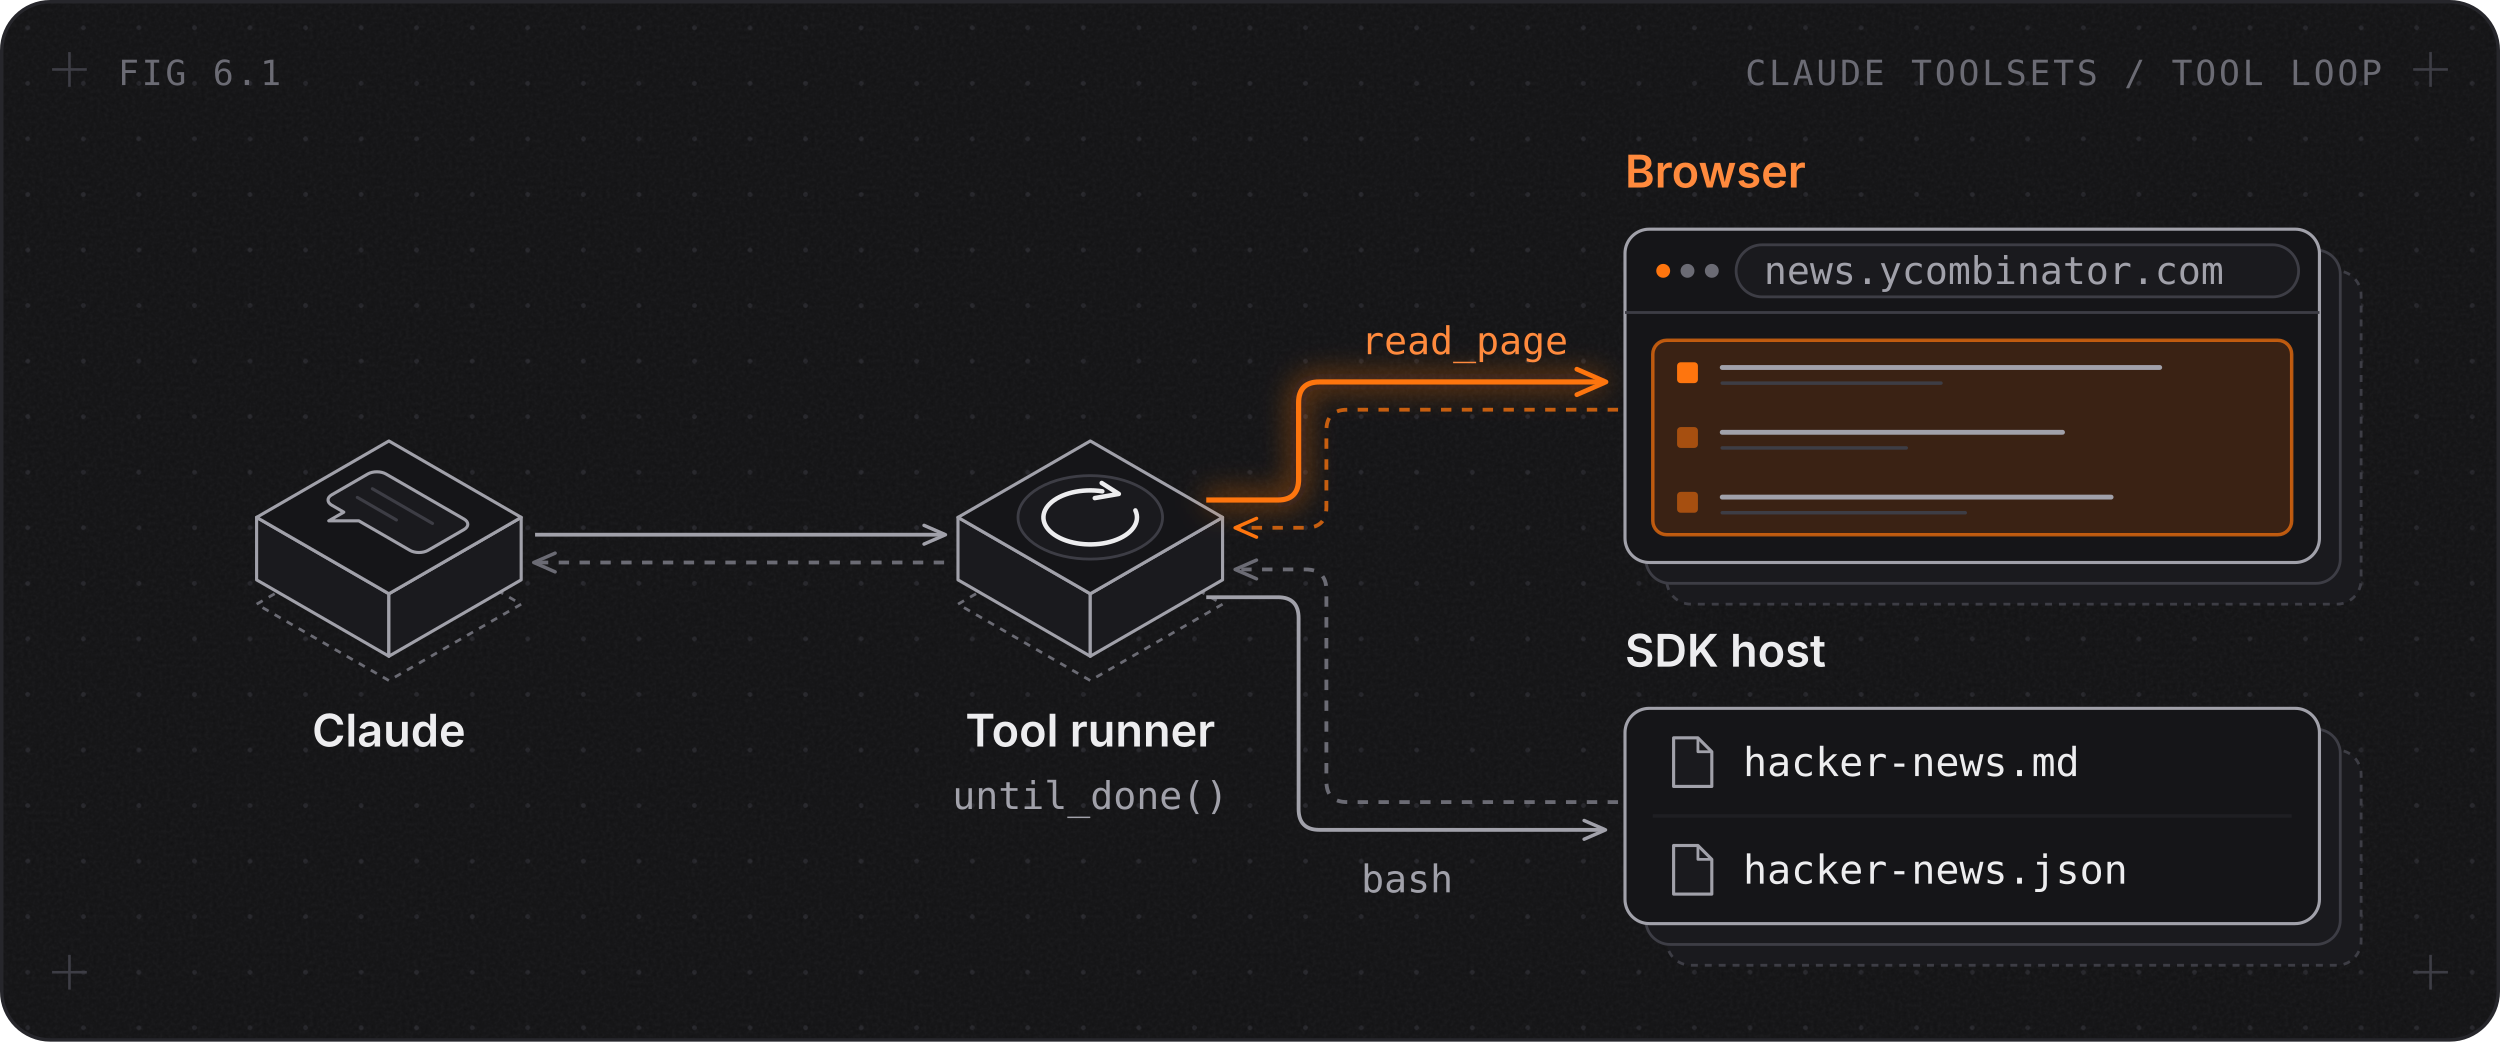
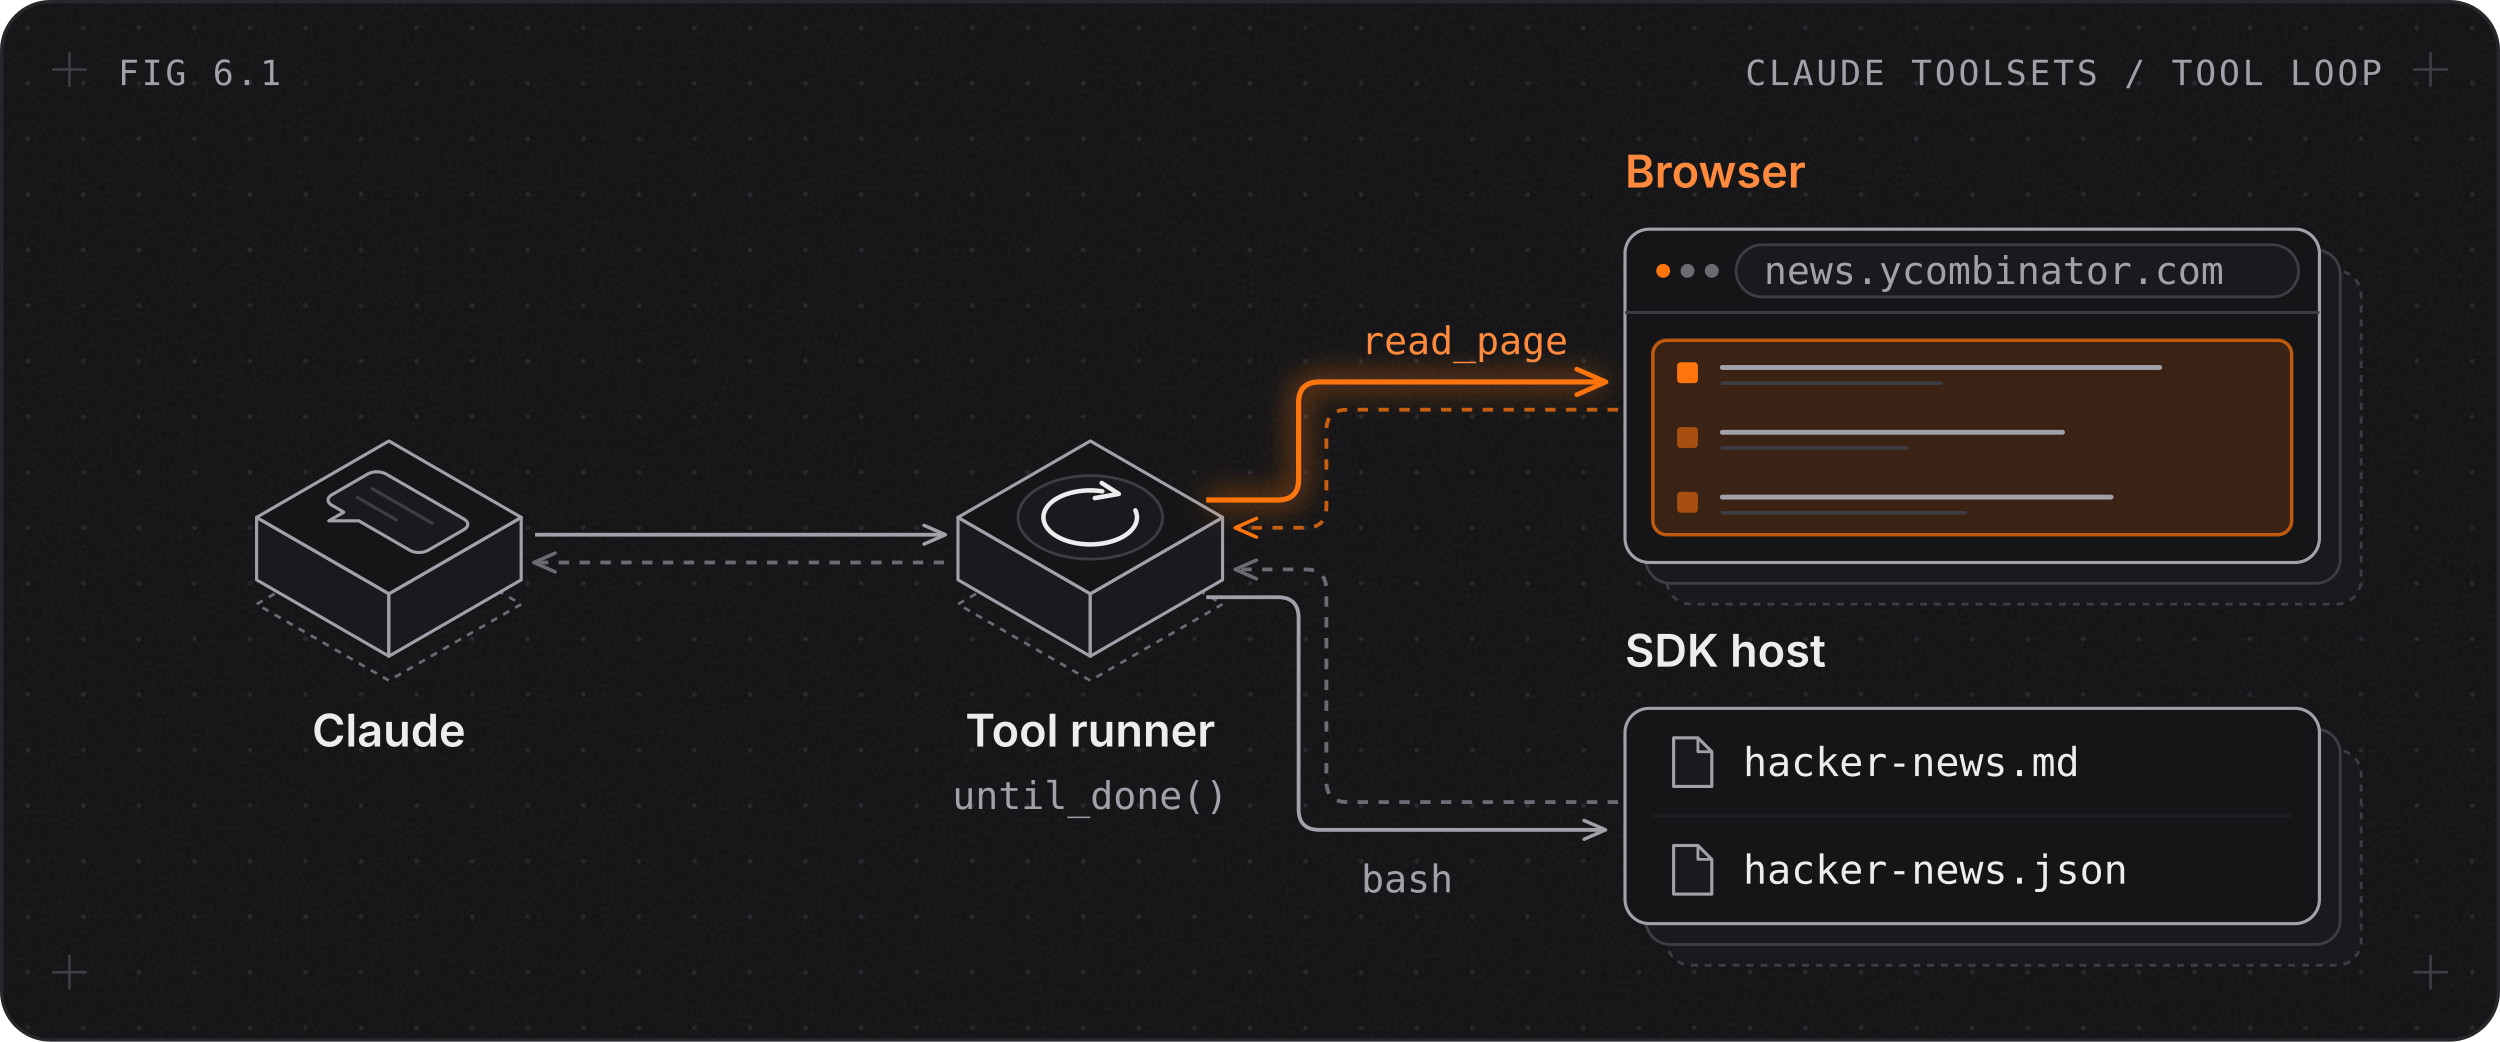
<svg xmlns="http://www.w3.org/2000/svg" viewBox="0 0 720 300" width="720" height="300" role="img" aria-labelledby="t d" fill="none">
  <style>.s{font-family:Geist, Inter, -apple-system, BlinkMacSystemFont, 'Segoe UI', Helvetica, Arial, sans-serif}.m{font-family:'Geist Mono', ui-monospace, SFMono-Regular, Menlo, monospace}text{font-kerning:normal}</style>
  <defs>
    <pattern id="dots" width="16" height="16" patternUnits="userSpaceOnUse">
      <circle cx="8" cy="8" r="0.7" fill="#232328" />
    </pattern>
    <filter id="grain" x="0" y="0" width="100%" height="100%">
      <feTurbulence type="fractalNoise" baseFrequency="0.9" numOctaves="2" seed="7" stitchTiles="stitch" />
      <feColorMatrix values="0 0 0 0 0.5  0 0 0 0 0.5  0 0 0 0 0.5  0 0 0 0.07 0" />
    </filter>
    <clipPath id="card">
      <rect x="0.5" y="0.5" width="719" height="299" rx="14" />
    </clipPath>
    <marker id="ah" viewBox="0 0 10 10" refX="8.5" refY="5" markerWidth="7" markerHeight="7" orient="auto">
      <path d="M1 1.5 L9 5 L1 8.5" stroke="#A1A1AA" stroke-width="1.3" fill="none" stroke-linecap="round" stroke-linejoin="round" />
    </marker>
    <marker id="ahr" viewBox="0 0 10 10" refX="8.5" refY="5" markerWidth="7" markerHeight="7" orient="auto">
      <path d="M1 1.5 L9 5 L1 8.5" stroke="#6B6B74" stroke-width="1.3" fill="none" stroke-linecap="round" stroke-linejoin="round" />
    </marker>
    <marker id="aho" viewBox="0 0 10 10" refX="8.5" refY="5" markerWidth="7" markerHeight="7" orient="auto">
      <path d="M1 1.5 L9 5 L1 8.5" stroke="#FE750E" stroke-width="1.3" fill="none" stroke-linecap="round" stroke-linejoin="round" />
    </marker>
    <filter id="glow" filterUnits="userSpaceOnUse" x="0" y="0" width="720" height="300">
      <feGaussianBlur stdDeviation="4" />
    </filter>
  </defs>
  <rect x="0.5" y="0.5" width="719" height="299" rx="14" fill="#111113" />
  <g clip-path="url(#card)">
    <rect width="720" height="300" fill="url(#dots)" />
    <rect width="720" height="300" filter="url(#grain)" />
  </g>
  <rect x="0.5" y="0.5" width="719" height="299" rx="14" fill="none" stroke="#26262B" />
  <path d="M15 20h10M20 15v10" stroke="#3D3D45" stroke-width="0.75" />
  <path d="M695 20h10M700 15v10" stroke="#3D3D45" stroke-width="0.75" />
  <path d="M15 280h10M20 275v10" stroke="#3D3D45" stroke-width="0.75" />
  <path d="M695 280h10M700 275v10" stroke="#3D3D45" stroke-width="0.75" />
-   <text x="34.0" y="24.5" font-size="10" fill="#6B6B74" letter-spacing="0.08em" class="m">FIG 6.1</text>
-   <text x="686.0" y="24.5" font-size="10" fill="#6B6B74" text-anchor="end" letter-spacing="0.08em" class="m">CLAUDE TOOLSETS / TOOL LOOP</text>
+   <text x="34.0" y="24.5" font-size="10" fill="#A1A1AA" letter-spacing="0.08em" class="m">FIG 6.1</text>
+   <text x="686.0" y="24.5" font-size="10" fill="#A1A1AA" text-anchor="end" letter-spacing="0.08em" class="m">CLAUDE TOOLSETS / TOOL LOOP</text>
  <polygon points="112.0,152.0 150.1,174.0 112.0,196.0 73.9,174.0" stroke="#6B6B74" stroke-width="0.8" stroke-dasharray="2 2" />
  <polygon points="73.9,149.0 112.0,171.0 112.0,189.0 73.9,167.0" fill="#1A1A1E" stroke="#A1A1AA" stroke-width="0.9" stroke-linejoin="round" />
  <polygon points="150.1,149.0 112.0,171.0 112.0,189.0 150.1,167.0" fill="#1A1A1E" stroke="#A1A1AA" stroke-width="0.9" stroke-linejoin="round" />
  <polygon points="112.0,127.0 150.1,149.0 112.0,171.0 73.9,149.0" fill="#151518" stroke="#A1A1AA" stroke-width="0.9" stroke-linejoin="round" />
  <g transform="matrix(0.866,0.5,-0.866,0.5,112.0,127.0)">
    <path d="M9 10h26a3 3 0 0 1 3 3v12a3 3 0 0 1-3 3H18l-5 5v-5H9a3 3 0 0 1-3-3V13a3 3 0 0 1 3-3z" fill="#1A1A1E" stroke="#A1A1AA" stroke-width="0.9" stroke-linejoin="round" vector-effect="non-scaling-stroke" />
    <path d="M11 16.5h20M11 21.5h13" stroke="#3D3D45" stroke-width="0.9" stroke-linecap="round" vector-effect="non-scaling-stroke" />
  </g>
  <polygon points="314.0,152.0 352.1,174.0 314.0,196.0 275.9,174.0" stroke="#6B6B74" stroke-width="0.8" stroke-dasharray="2 2" />
  <polygon points="275.9,149.0 314.0,171.0 314.0,189.0 275.9,167.0" fill="#1A1A1E" stroke="#A1A1AA" stroke-width="0.9" stroke-linejoin="round" />
  <polygon points="352.1,149.0 314.0,171.0 314.0,189.0 352.1,167.0" fill="#1A1A1E" stroke="#A1A1AA" stroke-width="0.9" stroke-linejoin="round" />
  <polygon points="314.0,127.0 352.1,149.0 314.0,171.0 275.9,149.0" fill="#151518" stroke="#A1A1AA" stroke-width="0.9" stroke-linejoin="round" />
  <g transform="matrix(0.866,0.5,-0.866,0.5,314.0,127.0)">
    <circle cx="22.0" cy="22.0" r="17" fill="#1A1A1E" stroke="#3D3D45" stroke-width="0.8" vector-effect="non-scaling-stroke" />
    <path d="M27.5 12.5A11 11 0 1 1 16.5 12.5" stroke="#EDEDEF" stroke-width="1.3" stroke-linecap="round" vector-effect="non-scaling-stroke" />
    <path d="M17.2 15.7L20.0 10.5L14.0 10.2" stroke="#EDEDEF" stroke-width="1.3" stroke-linecap="round" stroke-linejoin="round" vector-effect="non-scaling-stroke" />
  </g>
  <text x="112.0" y="215.0" font-size="13" fill="#EDEDEF" font-weight="600" text-anchor="middle" class="s">Claude</text>
  <text x="314.0" y="215.0" font-size="13" fill="#EDEDEF" font-weight="600" text-anchor="middle" class="s">Tool runner</text>
  <text x="314.0" y="233.0" font-size="11" fill="#A1A1AA" text-anchor="middle" class="m">until_done()</text>
  <path d="M154.1 154H271.9" stroke="#A1A1AA" stroke-width="1.1" stroke-linejoin="round" marker-end="url(#ah)" />
  <path d="M271.9 162H154.1" stroke="#6B6B74" stroke-width="1.1" stroke-dasharray="3 3" stroke-linejoin="round" marker-end="url(#ahr)" />
  <path d="M347.4 144H368.0Q374 144 374 138V116.0Q374 110.0 380 110.0H462.0" stroke="#FE750E" stroke-width="4" stroke-opacity="0.5" filter="url(#glow)" />
  <path d="M347.4 144H368.0Q374 144 374 138V116.0Q374 110.0 380 110.0H462.0" stroke="#FE750E" stroke-width="1.5" stroke-linejoin="round" marker-end="url(#aho)" />
  <path d="M466.0 118.0H388.0Q382 118.0 382 124.0V146Q382 152 376 152H356.1" stroke="#FE750E" stroke-width="1.1" stroke-dasharray="3 3" stroke-opacity=".75" stroke-linejoin="round" marker-end="url(#aho)" />
  <path d="M347.4 172H368.0Q374 172 374 178V233.0Q374 239.0 380 239.0H462.0" stroke="#A1A1AA" stroke-width="1.1" stroke-linejoin="round" marker-end="url(#ah)" />
  <path d="M466.0 231.0H388.0Q382 231.0 382 225.0V170Q382 164 376 164H356.1" stroke="#6B6B74" stroke-width="1.1" stroke-dasharray="3 3" stroke-linejoin="round" marker-end="url(#ahr)" />
  <text x="392.0" y="102.0" font-size="11" fill="#FF8A3D" font-weight="500" class="m">read_page</text>
  <text x="392.0" y="257.0" font-size="11" fill="#A1A1AA" font-weight="500" class="m">bash</text>
  <rect x="480" y="78" width="200" height="96" rx="7" fill="#1A1A1E" stroke="#3D3D45" stroke-width="0.8" stroke-dasharray="2 2" />
  <rect x="474" y="72" width="200" height="96" rx="7" fill="#1A1A1E" stroke="#3D3D45" stroke-width="0.8" />
  <rect x="468" y="66" width="200" height="96" rx="7" fill="#151518" stroke="#A1A1AA" stroke-width="0.9" />
  <path d="M468 90H668" stroke="#3D3D45" stroke-width="0.8" />
  <circle cx="479" cy="78" r="2" fill="#FE750E" />
  <circle cx="486" cy="78" r="2" fill="#6B6B74" />
  <circle cx="493" cy="78" r="2" fill="#6B6B74" />
  <rect x="500" y="70.5" width="162" height="15" rx="7.5" fill="#1A1A1E" stroke="#3D3D45" stroke-width="0.8" />
  <text x="508.0" y="81.8" font-size="11" fill="#A1A1AA" class="m">news.ycombinator.com</text>
  <rect x="476" y="98" width="184" height="56" rx="4" fill="#3A2214" stroke="#FE750E" stroke-width="1" stroke-opacity=".7" />
  <rect x="483" y="104.333" width="6" height="6" rx="1" fill="#FE750E" fill-opacity="1" />
  <path d="M496 105.833H622" stroke="#A1A1AA" stroke-width="1.4" stroke-linecap="round" />
  <path d="M496 110.333H559" stroke="#3D3D45" stroke-width="1" stroke-linecap="round" />
  <rect x="483" y="123.0" width="6" height="6" rx="1" fill="#FE750E" fill-opacity="0.55" />
  <path d="M496 124.5H594" stroke="#A1A1AA" stroke-width="1.4" stroke-linecap="round" />
  <path d="M496 129.0H549" stroke="#3D3D45" stroke-width="1" stroke-linecap="round" />
  <rect x="483" y="141.667" width="6" height="6" rx="1" fill="#FE750E" fill-opacity="0.55" />
  <path d="M496 143.167H608" stroke="#A1A1AA" stroke-width="1.4" stroke-linecap="round" />
  <path d="M496 147.667H566" stroke="#3D3D45" stroke-width="1" stroke-linecap="round" />
  <rect x="480" y="216" width="200" height="62" rx="7" fill="#1A1A1E" stroke="#3D3D45" stroke-width="0.8" stroke-dasharray="2 2" />
  <rect x="474" y="210" width="200" height="62" rx="7" fill="#1A1A1E" stroke="#3D3D45" stroke-width="0.8" />
  <rect x="468" y="204" width="200" height="62" rx="7" fill="#151518" stroke="#A1A1AA" stroke-width="0.9" />
  <path d="M476 235.0H660" stroke="#1E1E22" stroke-width="1" />
  <path d="M482 212.5h7l4 4v10h-11z" fill="#1A1A1E" stroke="#A1A1AA" stroke-width="0.9" stroke-linejoin="round" />
  <path d="M489 212.5v4h4" stroke="#A1A1AA" stroke-width="0.8" stroke-linejoin="round" />
  <text x="502.0" y="223.5" font-size="11.5" fill="#EDEDEF" class="m">hacker-news.md</text>
  <path d="M482 243.5h7l4 4v10h-11z" fill="#1A1A1E" stroke="#A1A1AA" stroke-width="0.9" stroke-linejoin="round" />
  <path d="M489 243.5v4h4" stroke="#A1A1AA" stroke-width="0.8" stroke-linejoin="round" />
  <text x="502.0" y="254.5" font-size="11.5" fill="#EDEDEF" class="m">hacker-news.json</text>
  <text x="468.0" y="54.0" font-size="13" fill="#FF8A3D" font-weight="600" class="s">Browser</text>
  <text x="468.0" y="192.0" font-size="13" fill="#EDEDEF" font-weight="600" class="s">SDK host</text>
</svg>
